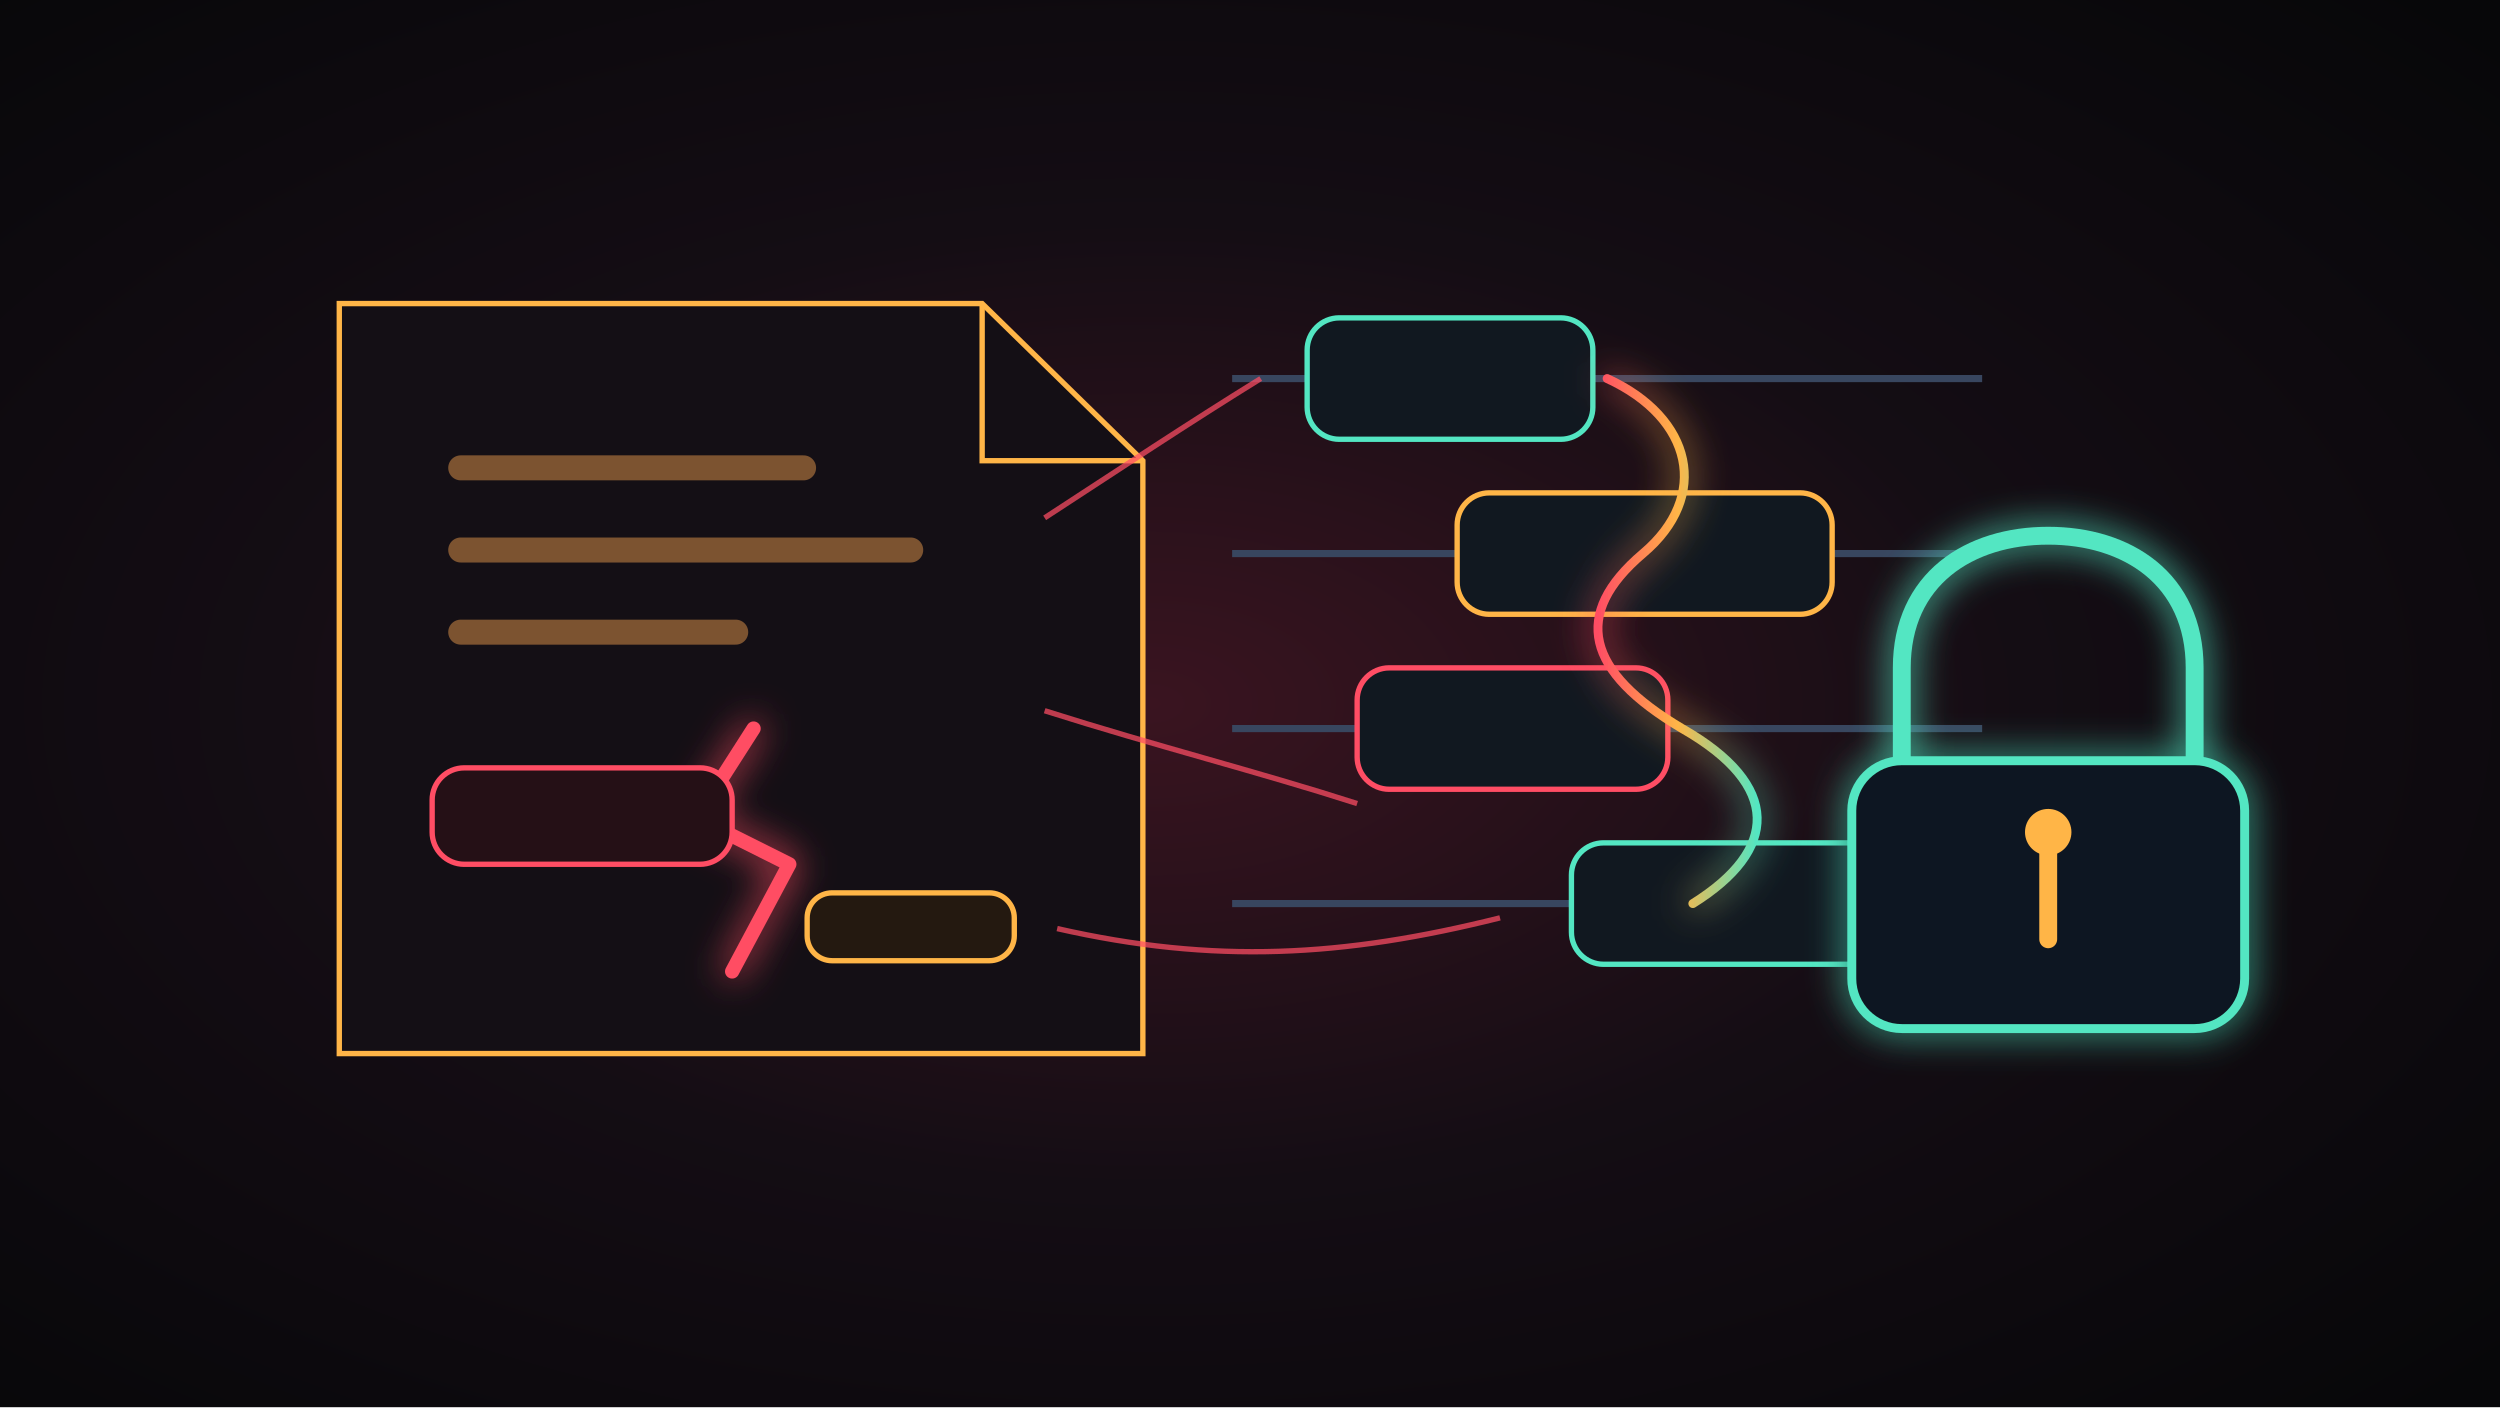
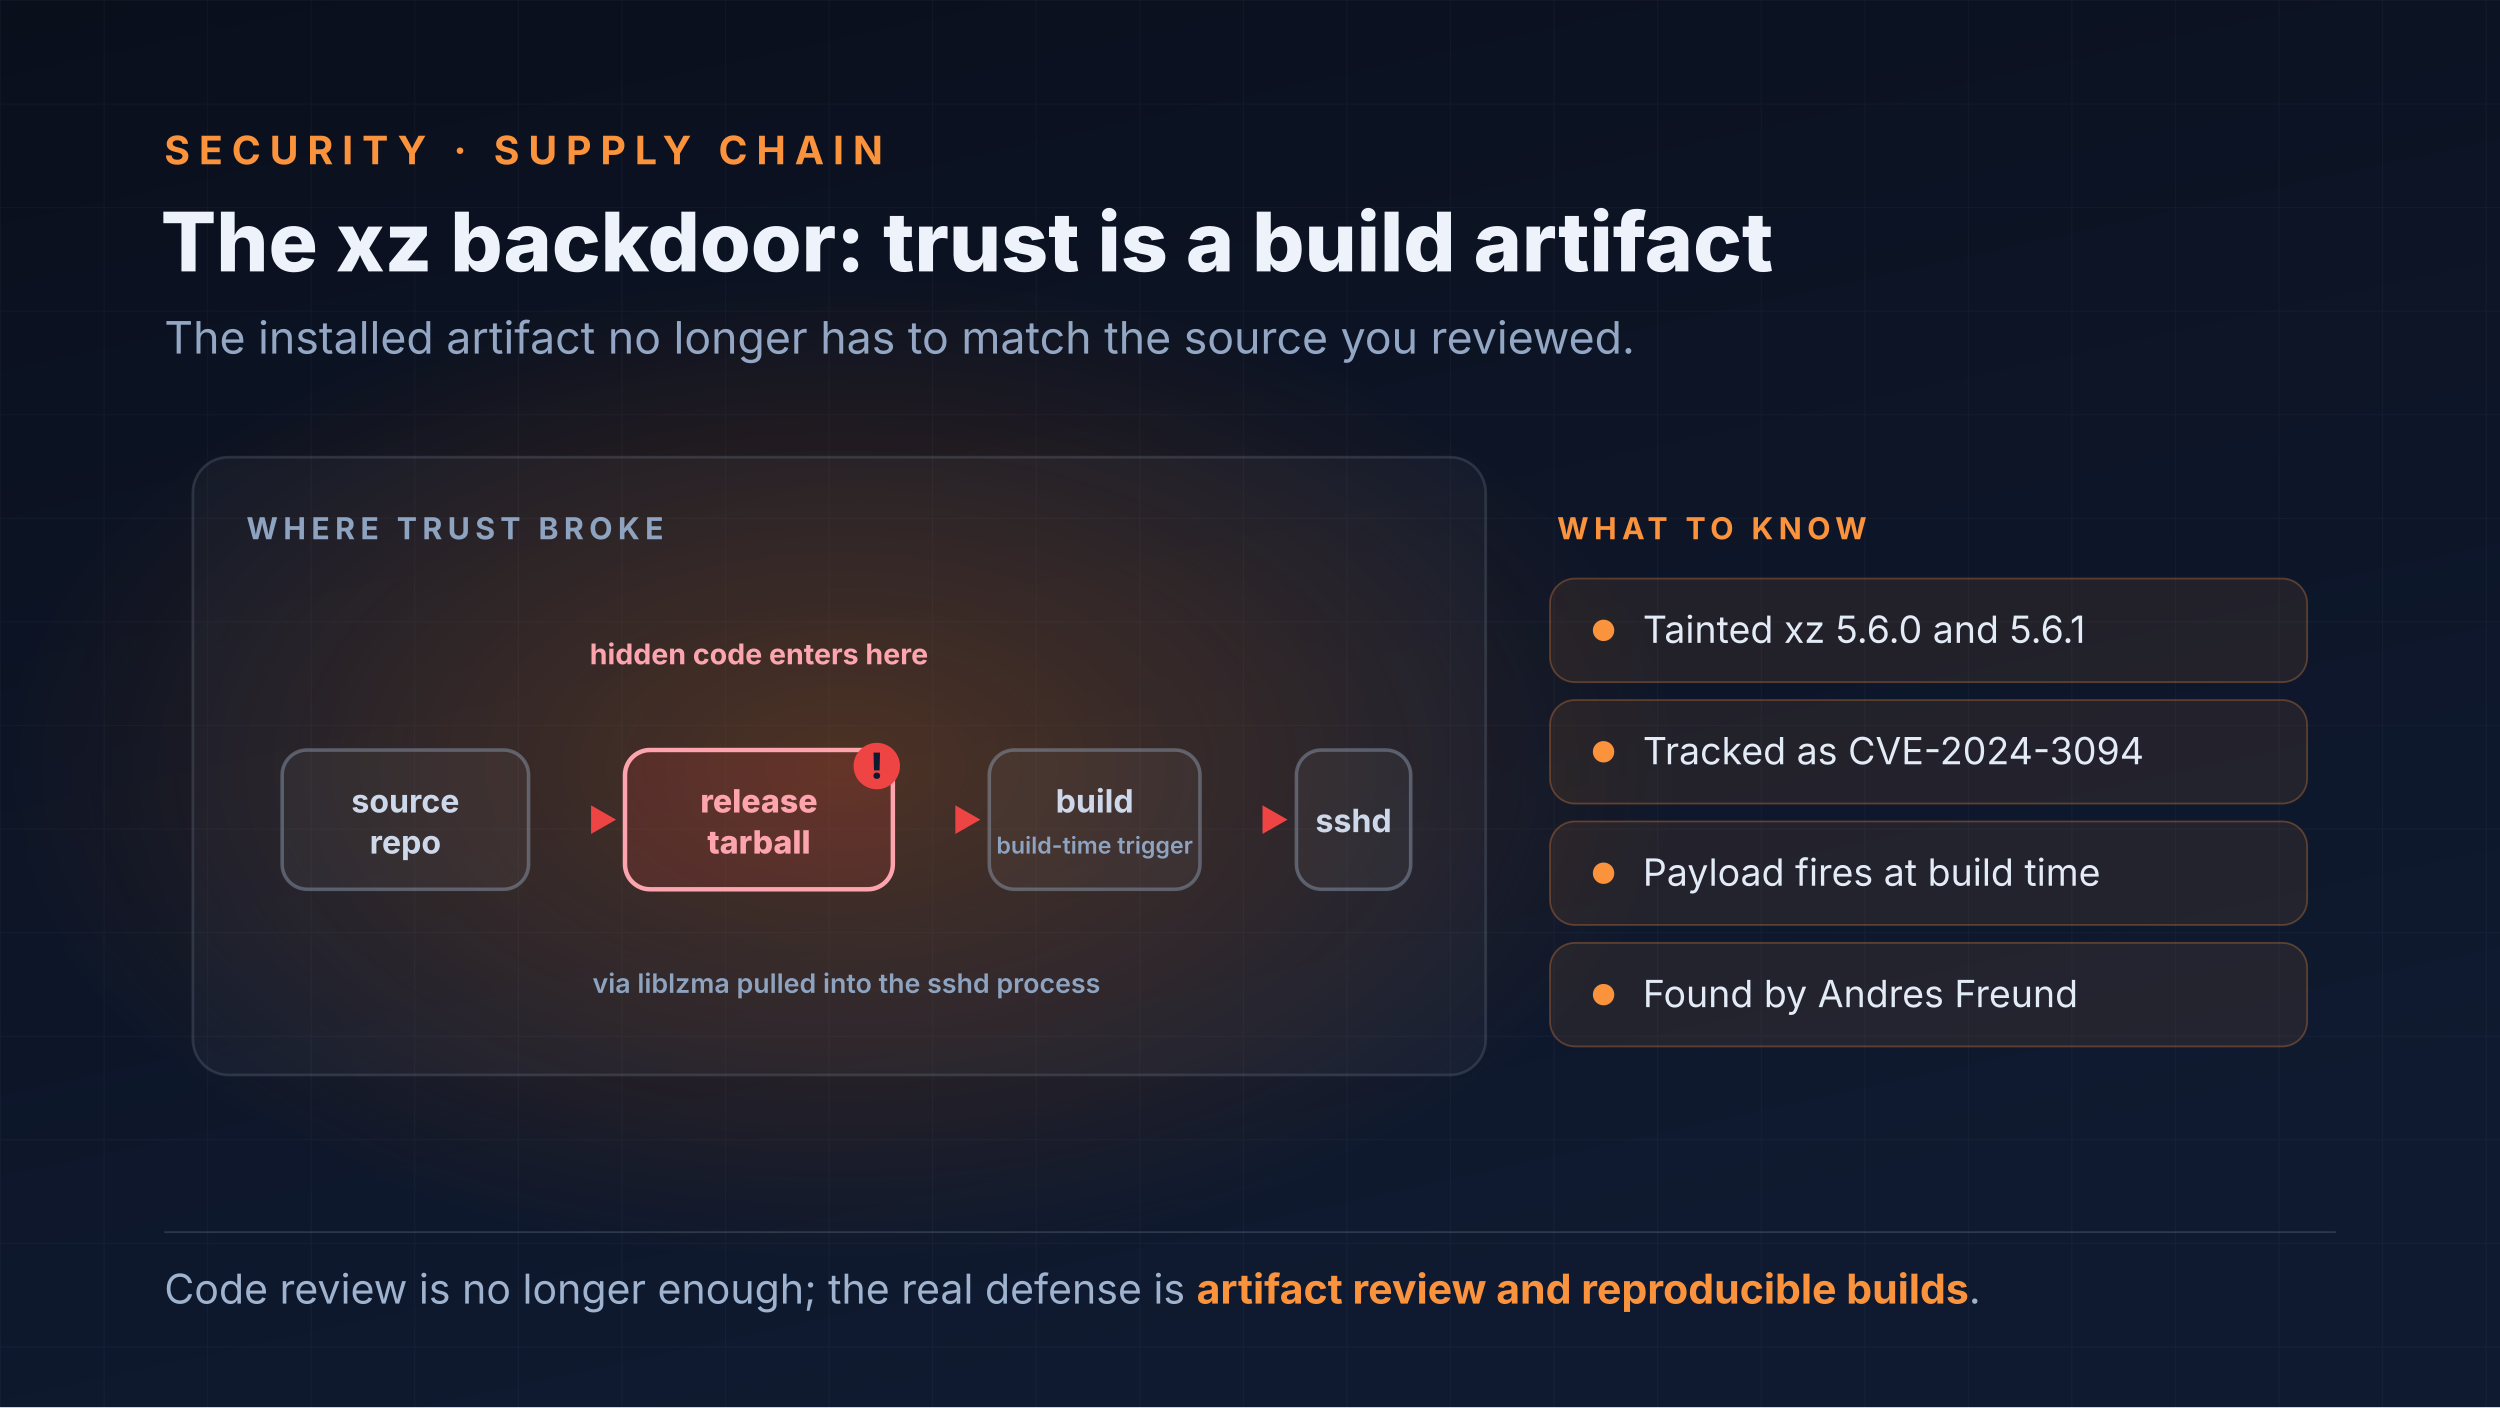
- <svg xmlns="http://www.w3.org/2000/svg" viewBox="0 0 1400 788" role="img" aria-labelledby="title desc">
+ <svg xmlns="http://www.w3.org/2000/svg" width="1400" height="788" viewBox="0 0 1400 788" role="img" aria-labelledby="title desc">
  <defs>
-     <radialGradient id="bg" cx="46%" cy="50%" r="72%">
-       <stop offset="0" stop-color="#3a1420" />
-       <stop offset=".48" stop-color="#140d14" />
-       <stop offset="1" stop-color="#070709" />
+     <linearGradient id="bg" x1="0" y1="0" x2="0.4" y2="1">
+       <stop offset="0%" stop-color="#0a0f1c" />
+       <stop offset="100%" stop-color="#0f1a30" />
+     </linearGradient>
+     <linearGradient id="sig" x1="0" y1="1" x2="1" y2="0">
+       <stop offset="0%" stop-color="#f59e0b" />
+       <stop offset="100%" stop-color="#ef4444" />
+     </linearGradient>
+     <pattern id="grid" width="58" height="58" patternUnits="userSpaceOnUse">
+       <path d="M58 0 H0 V58" fill="none" stroke="#9fb3cf" stroke-width="1" opacity="0.05" />
+     </pattern>
+     <radialGradient id="glow" cx="50%" cy="50%" r="50%">
+       <stop offset="0%" stop-color="#b45309" stop-opacity="0.35" />
+       <stop offset="100%" stop-color="#b45309" stop-opacity="0" />
    </radialGradient>
-     <linearGradient id="warn" x1="0" x2="1">
-       <stop offset="0" stop-color="#ff4d64" />
-       <stop offset=".5" stop-color="#ffb547" />
-       <stop offset="1" stop-color="#53e6c2" />
-     </linearGradient>
-     <filter id="glow" x="-70%" y="-70%" width="240%" height="240%">
-       <feGaussianBlur stdDeviation="10" result="blur" />
-       <feMerge>
-         <feMergeNode in="blur" />
-         <feMergeNode in="SourceGraphic" />
-       </feMerge>
-     </filter>
  </defs>
  <rect width="1400" height="788" fill="url(#bg)" />
-   <g transform="translate(120 170)">
-     <path d="M70 0 H430 L520 88 V420 H70 Z" fill="#140f15" stroke="#ffb547" stroke-width="3" />
-     <path d="M430 0 V88 H520" fill="none" stroke="#ffb547" stroke-width="3" />
-     <path d="M138 92 H330 M138 138 H390 M138 184 H292" stroke="#7c5330" stroke-width="14" stroke-linecap="round" />
-     <path d="M302 238 L270 288 L322 314 L290 374" fill="none" stroke="#ff4d64" stroke-width="8" stroke-linecap="round" stroke-linejoin="round" filter="url(#glow)" />
-     <rect x="122" y="260" width="168" height="54" rx="18" fill="#251016" stroke="#ff4d64" stroke-width="3" />
-     <rect x="332" y="330" width="116" height="38" rx="14" fill="#241910" stroke="#ffb547" stroke-width="3" />
+   <rect width="1400" height="788" fill="url(#grid)" />
+   <ellipse cx="470" cy="430" rx="470" ry="280" fill="url(#glow)" />
+   <text x="92" y="92" fill="#fb923c" font-family="Inter,'Segoe UI',system-ui,sans-serif" font-size="22" font-weight="700" letter-spacing="5">SECURITY · SUPPLY CHAIN</text>
+   <text x="90" y="152" fill="#eef3fb" font-family="Inter,'Segoe UI',system-ui,sans-serif" font-size="46" font-weight="800">The xz backdoor: trust is a build artifact</text>
+   <text x="92" y="198" fill="#93a7c4" font-family="Inter,'Segoe UI',system-ui,sans-serif" font-size="25">The installed artifact no longer has to match the source you reviewed.</text>
+   <rect x="108" y="256" width="724" height="346" rx="20" fill="#ffffff" fill-opacity="0.035" stroke="#94a3b8" stroke-opacity="0.20" stroke-width="1.5" />
+   <text x="138" y="302" fill="#8ea3bf" font-family="Inter,'Segoe UI',system-ui,sans-serif" font-size="17" font-weight="700" letter-spacing="3">WHERE TRUST BROKE</text>
+   <g font-family="Inter,'Segoe UI',system-ui,sans-serif">
+     <rect x="158" y="420" width="138" height="78" rx="14" fill="#ffffff" fill-opacity="0.04" stroke="#94a3b8" stroke-opacity="0.45" stroke-width="2" />
+     <text x="227" y="455" fill="#cdd9ea" font-size="18" font-weight="700" text-anchor="middle">source</text>
+     <text x="227" y="478" fill="#cdd9ea" font-size="18" font-weight="700" text-anchor="middle">repo</text>
+     <path d="M300 459 H334" fill="none" stroke="url(#sig)" stroke-width="5" stroke-linecap="round" />
+     <path d="M331 451 L345 459 L331 467 Z" fill="#ef4444" />
+     <rect x="350" y="420" width="150" height="78" rx="14" fill="#ef4444" fill-opacity="0.14" stroke="#fda4af" stroke-width="2.5" />
+     <text x="425" y="455" fill="#fda4af" font-size="18" font-weight="800" text-anchor="middle">release</text>
+     <text x="425" y="478" fill="#fda4af" font-size="18" font-weight="800" text-anchor="middle">tarball</text>
+     <circle cx="491" cy="429" r="13" fill="#ef4444" />
+     <text x="491" y="436" fill="#0f1a30" font-size="20" font-weight="800" text-anchor="middle">!</text>
+     <text x="425" y="372" fill="#fda4af" font-size="16" font-weight="700" text-anchor="middle">hidden code enters here</text>
+     <path d="M504 459 H538" fill="none" stroke="url(#sig)" stroke-width="5" stroke-linecap="round" />
+     <path d="M535 451 L549 459 L535 467 Z" fill="#ef4444" />
+     <rect x="554" y="420" width="118" height="78" rx="14" fill="#ffffff" fill-opacity="0.04" stroke="#94a3b8" stroke-opacity="0.45" stroke-width="2" />
+     <text x="613" y="455" fill="#cdd9ea" font-size="18" font-weight="700" text-anchor="middle">build</text>
+     <text x="613" y="478" fill="#8ea3bf" font-size="13" font-weight="600" text-anchor="middle">build-time trigger</text>
+     <path d="M676 459 H710" fill="none" stroke="url(#sig)" stroke-width="5" stroke-linecap="round" />
+     <path d="M707 451 L721 459 L707 467 Z" fill="#ef4444" />
+     <rect x="726" y="420" width="64" height="78" rx="14" fill="#ffffff" fill-opacity="0.04" stroke="#94a3b8" stroke-opacity="0.45" stroke-width="2" />
+     <text x="758" y="466" fill="#cdd9ea" font-size="18" font-weight="700" text-anchor="middle">sshd</text>
+     <text x="474" y="556" fill="#8ea3bf" font-size="15" font-weight="600" text-anchor="middle">via liblzma pulled into the sshd process</text>
  </g>
-   <g transform="translate(690 150)">
-     <path d="M0 62 H420" stroke="#38465f" stroke-width="4" />
-     <path d="M0 160 H420" stroke="#38465f" stroke-width="4" />
-     <path d="M0 258 H420" stroke="#38465f" stroke-width="4" />
-     <path d="M0 356 H420" stroke="#38465f" stroke-width="4" />
-     <g fill="#111820" stroke-width="3">
-       <rect x="42" y="28" width="160" height="68" rx="18" stroke="#53e6c2" />
-       <rect x="126" y="126" width="210" height="68" rx="18" stroke="#ffb547" />
-       <rect x="70" y="224" width="174" height="68" rx="18" stroke="#ff4d64" />
-       <rect x="190" y="322" width="188" height="68" rx="18" stroke="#53e6c2" />
-     </g>
-     <path d="M210 62 C258 84 268 128 230 160 C190 194 198 226 252 258 C308 290 306 326 258 356" fill="none" stroke="url(#warn)" stroke-width="5" stroke-linecap="round" filter="url(#glow)" />
-   </g>
-   <g transform="translate(1065 300)" filter="url(#glow)">
-     <path d="M0 138 V74 C0 24 38 0 82 0 C126 0 164 24 164 74 V138" fill="none" stroke="#53e6c2" stroke-width="10" stroke-linecap="round" />
-     <rect x="-28" y="126" width="220" height="150" rx="28" fill="#111820" stroke="#53e6c2" stroke-width="5" />
-     <path d="M82 172 V226" stroke="#ffb547" stroke-width="10" stroke-linecap="round" />
-     <circle cx="82" cy="166" r="13" fill="#ffb547" />
-   </g>
-   <g opacity=".72" fill="none" stroke="#ff4d64" stroke-width="3">
-     <path d="M585 290 C628 262 664 238 706 212" />
-     <path d="M585 398 C648 418 704 432 760 450" />
-     <path d="M592 520 C680 540 752 536 840 514" />
-   </g>
+   <text x="872" y="302" fill="#fb923c" font-family="Inter,'Segoe UI',system-ui,sans-serif" font-size="17" font-weight="700" letter-spacing="3">WHAT TO KNOW</text>
+   <rect x="868" y="324" width="424" height="58" rx="14" fill="#fb923c" fill-opacity="0.09" stroke="#fb923c" stroke-opacity="0.3" />
+   <circle cx="898" cy="353" r="6" fill="#fb923c" />
+   <text x="920" y="360" fill="#e3ebf6" font-family="Inter,'Segoe UI',system-ui,sans-serif" font-size="21">Tainted xz 5.6.0 and 5.6.1</text>
+   <rect x="868" y="392" width="424" height="58" rx="14" fill="#fb923c" fill-opacity="0.09" stroke="#fb923c" stroke-opacity="0.3" />
+   <circle cx="898" cy="421" r="6" fill="#fb923c" />
+   <text x="920" y="428" fill="#e3ebf6" font-family="Inter,'Segoe UI',system-ui,sans-serif" font-size="21">Tracked as CVE-2024-3094</text>
+   <rect x="868" y="460" width="424" height="58" rx="14" fill="#fb923c" fill-opacity="0.09" stroke="#fb923c" stroke-opacity="0.3" />
+   <circle cx="898" cy="489" r="6" fill="#fb923c" />
+   <text x="920" y="496" fill="#e3ebf6" font-family="Inter,'Segoe UI',system-ui,sans-serif" font-size="21">Payload fires at build time</text>
+   <rect x="868" y="528" width="424" height="58" rx="14" fill="#fb923c" fill-opacity="0.09" stroke="#fb923c" stroke-opacity="0.3" />
+   <circle cx="898" cy="557" r="6" fill="#fb923c" />
+   <text x="920" y="564" fill="#e3ebf6" font-family="Inter,'Segoe UI',system-ui,sans-serif" font-size="21">Found by Andres Freund</text>
+   <line x1="92" y1="690" x2="1308" y2="690" stroke="#94a3b8" stroke-opacity="0.22" stroke-width="1" />
+   <text x="92" y="730" fill="#9fb3cf" font-family="Inter,'Segoe UI',system-ui,sans-serif" font-size="23">Code review is no longer enough; the real defense is <tspan fill="#fb923c" font-weight="700">artifact review and reproducible builds</tspan>.</text>
</svg>
